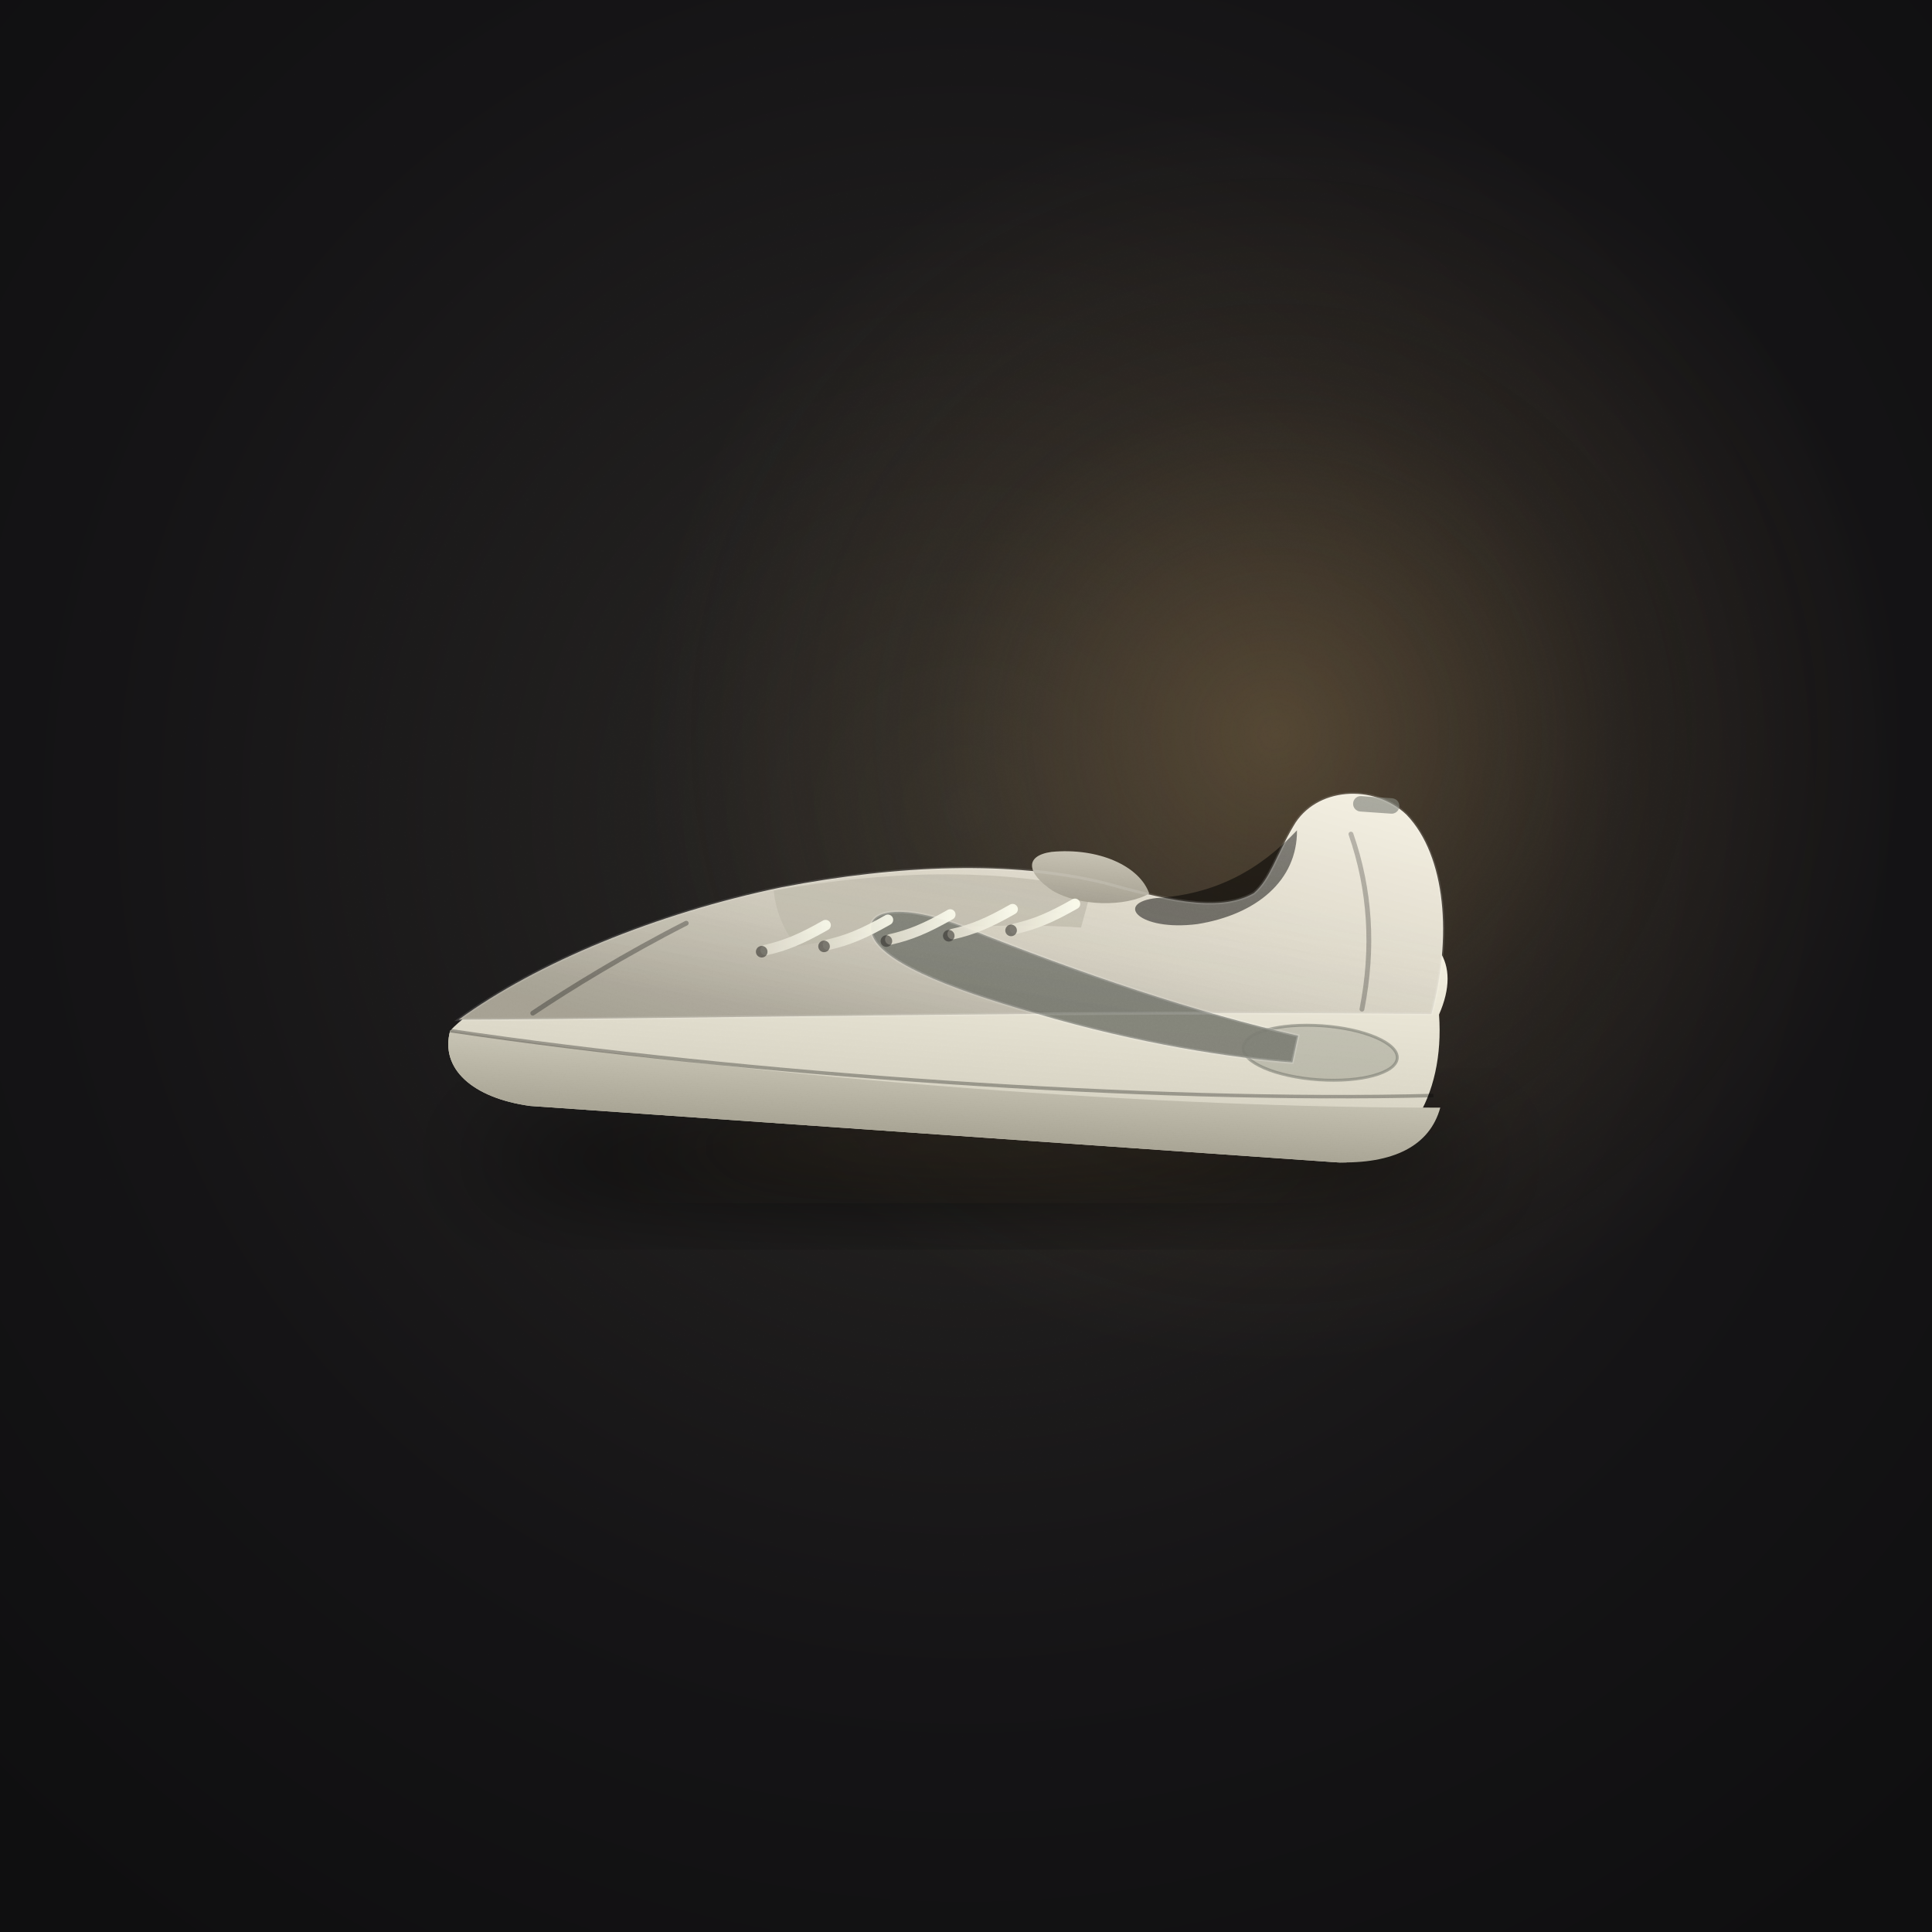
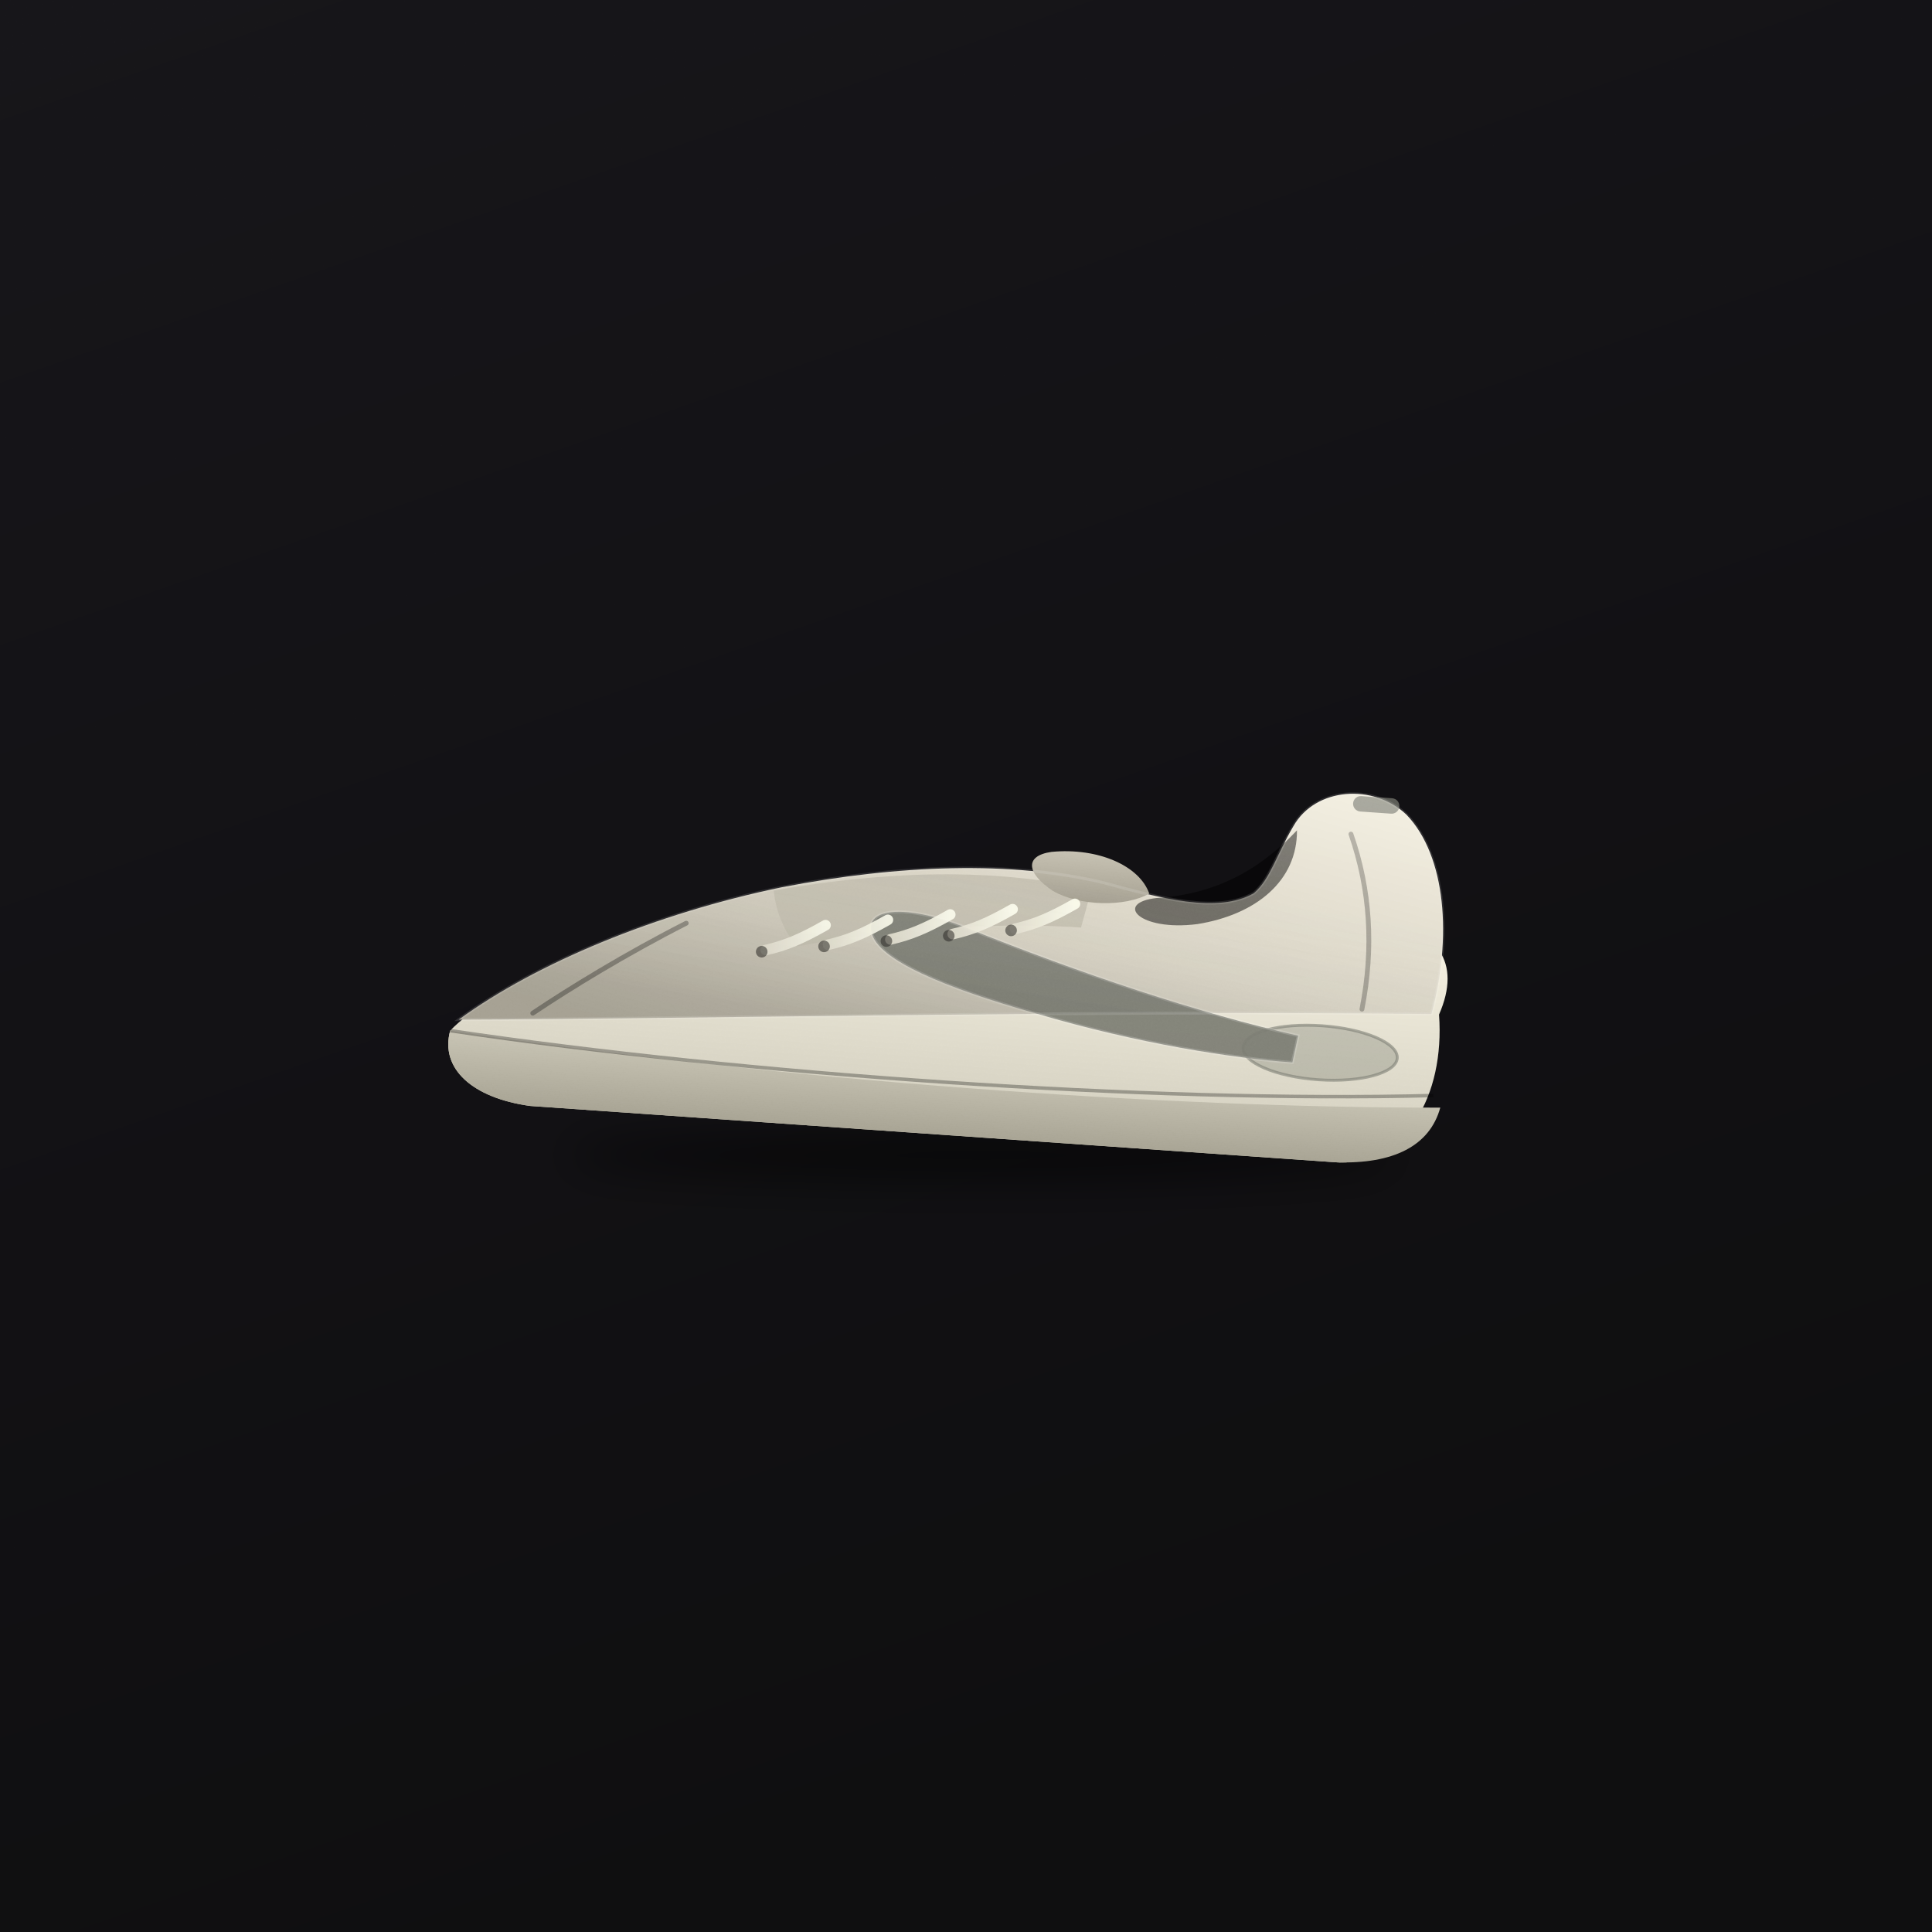
<svg xmlns="http://www.w3.org/2000/svg" viewBox="0 0 1000 1000" width="1000" height="1000" role="img">
  <defs>
-     <radialGradient id="bg" cx="0.5" cy="0.42" r="0.72">
-       <stop offset="0" stop-color="#2a2825" />
-       <stop offset="0.62" stop-color="#151416" />
+     <linearGradient id="bg" x1="0" y1="0" x2="0.35" y2="1">
+       <stop offset="0" stop-color="#17161a" />
+       <stop offset="0.6" stop-color="#121114" />
      <stop offset="1" stop-color="#0f0f10" />
-     </radialGradient>
-     <radialGradient id="bloom">
-       <stop offset="0" stop-color="#c9a063" stop-opacity="0.3" />
-       <stop offset="0.55" stop-color="#c9a063" stop-opacity="0.08" />
-       <stop offset="1" stop-color="#c9a063" stop-opacity="0" />
-     </radialGradient>
+     </linearGradient>
    <linearGradient id="upperGrad" x1="0.1" y1="0" x2="0.8" y2="1">
      <stop offset="0" stop-color="#f2edde" />
      <stop offset="0.5" stop-color="#d8d3c4" />
      <stop offset="1" stop-color="#b6b1a2" />
    </linearGradient>
    <linearGradient id="midGrad" x1="0" y1="0" x2="0" y2="1">
      <stop offset="0" stop-color="#f8f4e4" />
      <stop offset="1" stop-color="#d0ccbc" />
    </linearGradient>
    <linearGradient id="soleGrad" x1="0" y1="0" x2="0" y2="1">
      <stop offset="0" stop-color="#c8c4b4" />
      <stop offset="1" stop-color="#a8a494" />
    </linearGradient>
    <linearGradient id="collarGrad" x1="0" y1="0" x2="0" y2="1">
      <stop offset="0" stop-color="#c6c1b2" />
      <stop offset="1" stop-color="#a49f90" />
    </linearGradient>
    <linearGradient id="lace" x1="0" y1="0" x2="1" y2="0">
      <stop offset="0" stop-color="#fffff0" />
      <stop offset="1" stop-color="#e6e2d2" />
    </linearGradient>
    <linearGradient id="sheen" x1="0" y1="0" x2="0.3" y2="1">
      <stop offset="0" stop-color="#ffffff" stop-opacity="0.22" />
      <stop offset="0.45" stop-color="#ffffff" stop-opacity="0.02" />
      <stop offset="1" stop-color="#000000" stop-opacity="0.18" />
    </linearGradient>
-     <filter id="soft" x="-40%" y="-40%" width="180%" height="180%">
-       <feGaussianBlur stdDeviation="26" />
+     <filter id="contact" x="-30%" y="-200%" width="160%" height="500%">
+       <feGaussianBlur stdDeviation="11" />
    </filter>
    <filter id="grain">
      <feTurbulence type="fractalNoise" baseFrequency="0.9" numOctaves="3" seed="29" />
      <feColorMatrix type="saturate" values="0" />
    </filter>
  </defs>
  <rect width="1000" height="1000" fill="url(#bg)" />
-   <circle cx="660" cy="380" r="330" fill="url(#bloom)" />
-   <ellipse cx="508" cy="600" rx="262" ry="26" fill="#000" opacity="0.6" filter="url(#soft)" />
-   <ellipse cx="508" cy="594" rx="160" ry="16" fill="#c9a063" opacity="0.14" filter="url(#soft)" />
+   <ellipse cx="508" cy="598" rx="215" ry="13" fill="#000" opacity="0.5" filter="url(#contact)" />
  <g transform="">
    <g transform="scale(-1 1) translate(-1000 0)">
      <g transform="rotate(-4 500 500)">
        <g transform="translate(150 250)">
          <path d="M104 258 C94 230, 108 214, 138 212 L470 242 C545 256, 596 280, 614 302 C618 322, 600 336, 570 338 L150 338 C116 336, 98 300, 104 258 Z" fill="url(#midGrad)" />
          <ellipse cx="164" cy="282" rx="40" ry="14" fill="#7c7d73" opacity="0.35" />
          <ellipse cx="164" cy="282" rx="40" ry="14" fill="none" stroke="#7c7d73" stroke-opacity="0.6" stroke-width="1.5" />
          <path d="M100 306 C104 326, 122 337, 152 338 L570 338 C600 336, 618 322, 614 302 C440 316, 240 316, 100 306 Z" fill="url(#soleGrad)" />
          <path d="M104 300 C250 314, 460 314, 614 302" fill="none" stroke="#000" stroke-opacity="0.3" stroke-width="1.8" />
          <path d="M108 258 C100 218, 106 176, 128 156 C146 141, 176 145, 186 166 C194 182, 196 194, 204 202 C222 214, 252 208, 282 202 C330 194, 388 200, 448 216 C512 234, 572 264, 610 296 C500 288, 280 268, 108 258 Z" fill="url(#upperGrad)" />
          <path d="M288 206 C340 198, 396 204, 452 218 C450 230, 444 240, 438 246 C384 232, 330 226, 292 226 Z" fill="#c2bdae" opacity="0.85" />
          <path d="M176 274 C228 266, 290 250, 352 230 C384 220, 404 224, 400 236 C396 250, 360 262, 312 272 C258 284, 208 288, 178 288 Z" fill="#7c7d73" opacity="0.92" />
          <path d="M176 274 C228 266, 290 250, 352 230 C384 220, 404 224, 400 236 C396 250, 360 262, 312 272 C258 284, 208 288, 178 288 Z" fill="none" stroke="#fff" stroke-opacity="0.16" stroke-width="1.5" />
          <path d="M496 238 C526 256, 554 276, 572 290" fill="none" stroke="#000" stroke-opacity="0.3" stroke-width="2.5" stroke-linecap="round" />
          <path d="M156 168 C144 196, 140 226, 144 258" fill="none" stroke="#000" stroke-opacity="0.26" stroke-width="2.5" stroke-linecap="round" />
          <path d="M258 206 C264 192, 286 184, 310 188 C324 191, 322 200, 308 208 C294 215, 270 214, 258 206 Z" fill="url(#collarGrad)" />
          <path d="M184 168 C202 190, 224 204, 254 208 C276 212, 262 226, 232 220 C202 213, 182 194, 184 168 Z" fill="#000" fill-opacity="0.5" />
          <path d="M296 214 C308 222, 316 226, 326 229" stroke="url(#lace)" stroke-width="5.5" stroke-linecap="round" fill="none" opacity="0.9" />
          <circle cx="328" cy="230" r="3" fill="#24231f" opacity="0.55" />
          <path d="M328 219 C340 227, 348 231, 358 234" stroke="url(#lace)" stroke-width="5.5" stroke-linecap="round" fill="none" opacity="0.9" />
          <circle cx="360" cy="235" r="3" fill="#24231f" opacity="0.55" />
          <path d="M360 224 C372 232, 380 236, 390 239" stroke="url(#lace)" stroke-width="5.5" stroke-linecap="round" fill="none" opacity="0.9" />
          <circle cx="392" cy="240" r="3" fill="#24231f" opacity="0.55" />
          <path d="M392 229 C404 237, 412 241, 422 244" stroke="url(#lace)" stroke-width="5.5" stroke-linecap="round" fill="none" opacity="0.9" />
          <circle cx="424" cy="245" r="3" fill="#24231f" opacity="0.55" />
          <path d="M424 234 C436 242, 444 246, 454 249" stroke="url(#lace)" stroke-width="5.5" stroke-linecap="round" fill="none" opacity="0.9" />
          <circle cx="456" cy="250" r="3" fill="#24231f" opacity="0.55" />
          <rect x="132" y="148" width="24" height="8" rx="4" fill="#7c7d73" opacity="0.7" />
          <path d="M108 258 C100 218, 106 176, 128 156 C146 141, 176 145, 186 166 C194 182, 196 194, 204 202 C222 214, 252 208, 282 202 C330 194, 388 200, 448 216 C512 234, 572 264, 610 296 C500 288, 280 268, 108 258 Z" fill="url(#sheen)" opacity="0.5" />
          <path d="M108 258 C100 218, 106 176, 128 156 C146 141, 176 145, 186 166 C194 182, 196 194, 204 202 C222 214, 252 208, 282 202 C330 194, 388 200, 448 216 C512 234, 572 264, 610 296 C500 288, 280 268, 108 258 Z" fill="none" stroke="#fff" stroke-opacity="0.12" stroke-width="1.5" />
        </g>
      </g>
    </g>
  </g>
  <rect width="1000" height="1000" filter="url(#grain)" opacity="0.045" style="mix-blend-mode:overlay" />
</svg>
